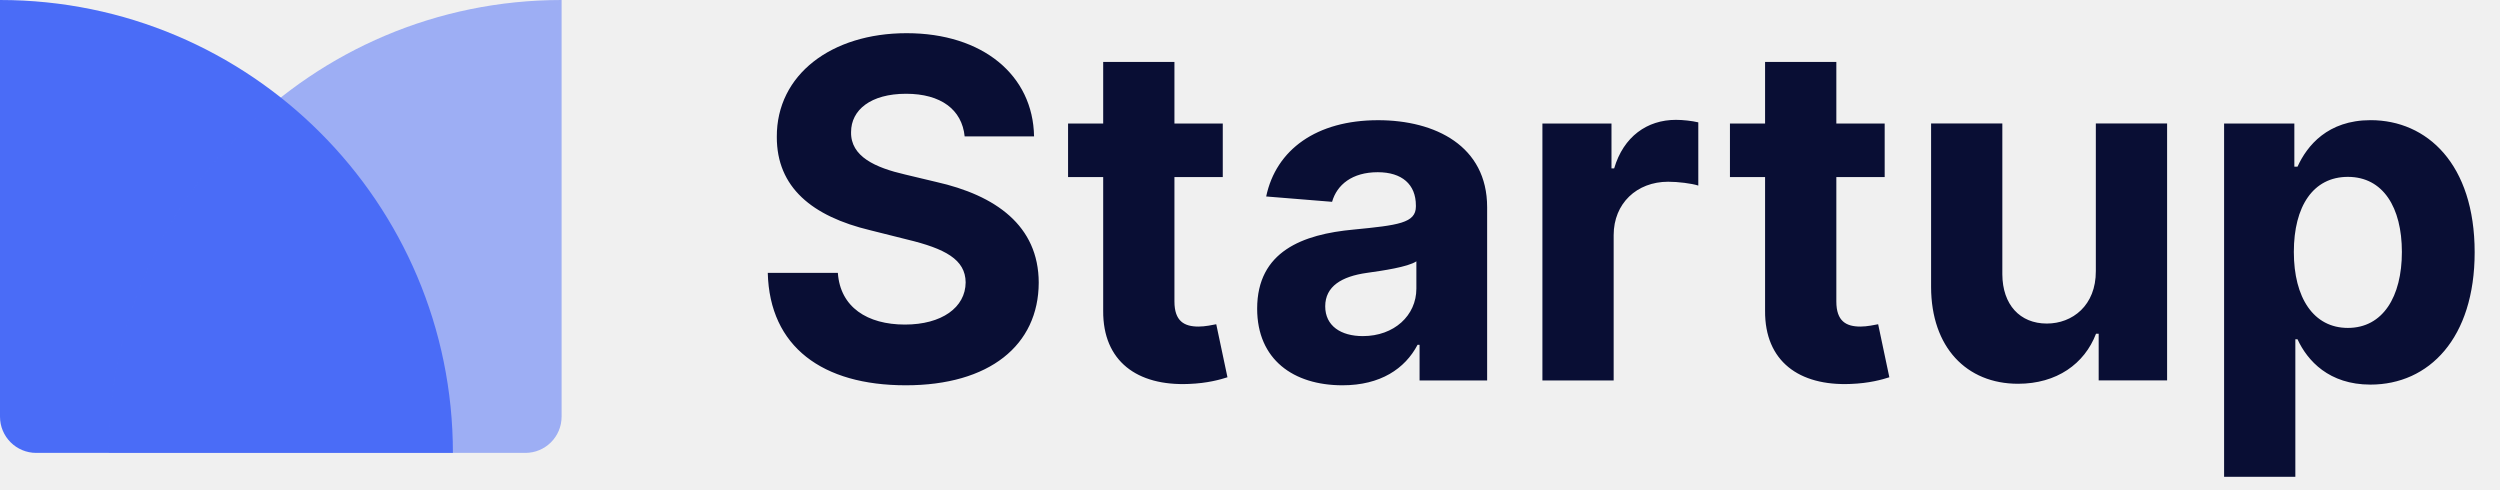
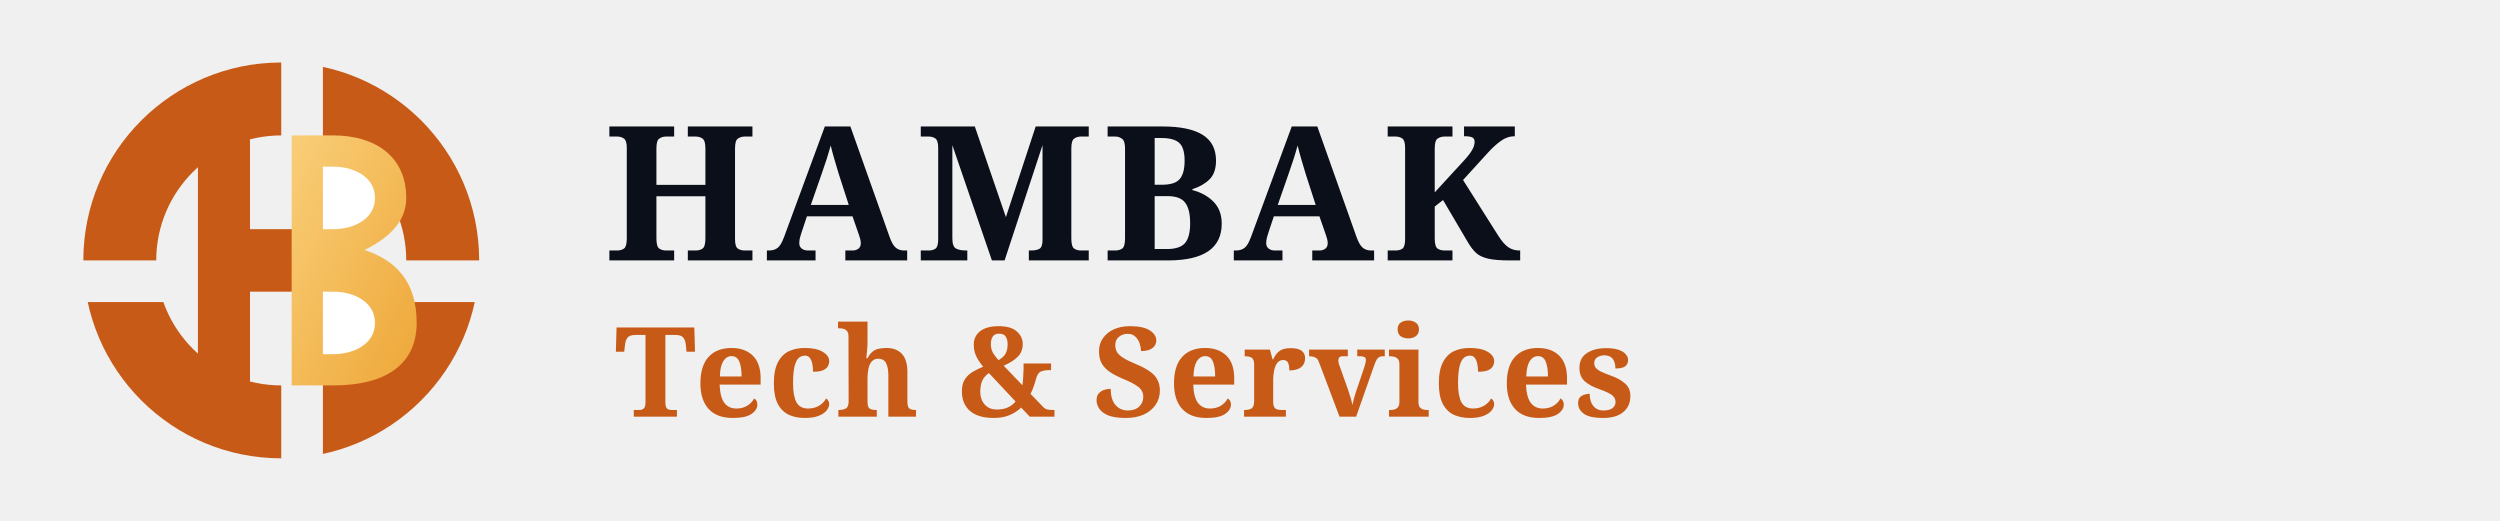
- <svg xmlns="http://www.w3.org/2000/svg" fill="none" height="27" viewBox="0 0 138 27" width="138">
-   <path d="m53.248 7.529h3.832c-.055-3.37-2.825-5.697-7.035-5.697-4.146 0-7.183 2.29-7.165 5.724-.009 2.788 1.957 4.386 5.152 5.152l2.059.517c2.059.498 3.204 1.089 3.213 2.364-.009 1.385-1.32 2.327-3.352 2.327-2.077 0-3.573-.96-3.702-2.853h-3.869c.102 4.09 3.028 6.205 7.617 6.205 4.616 0 7.331-2.207 7.34-5.669-.009-3.148-2.382-4.82-5.669-5.558l-1.699-.406c-1.643-.379-3.019-.988-2.991-2.345 0-1.219 1.08-2.114 3.038-2.114 1.911 0 3.084.868 3.232 2.354zm14.249-.711h-2.668v-3.398h-3.933v3.398h-1.939v2.955h1.939v7.386c-.018 2.779 1.874 4.155 4.727 4.035 1.016-.037 1.736-.24 2.133-.369l-.619-2.927c-.194.037-.609.129-.979.129-.785 0-1.329-.295-1.329-1.385v-6.869h2.668zm6.606 14.45c2.096 0 3.453-.914 4.146-2.234h.111v1.967h3.73v-9.565c0-3.379-2.862-4.801-6.02-4.801-3.398 0-5.632 1.625-6.177 4.21l3.638.295c.268-.942 1.108-1.634 2.521-1.634 1.339 0 2.105.674 2.105 1.837v.055c0 .914-.97 1.034-3.435 1.274-2.807.259-5.327 1.2-5.327 4.367 0 2.807 2.003 4.229 4.709 4.229zm1.126-2.715c-1.21 0-2.077-.563-2.077-1.643 0-1.108.914-1.653 2.299-1.847.859-.12 2.262-.323 2.733-.637v1.505c0 1.486-1.228 2.622-2.955 2.622zm9.912 2.447h3.933v-8.023c0-1.745 1.274-2.945 3.01-2.945.545 0 1.293.092 1.662.212v-3.49c-.351-.083-.84-.138-1.237-.138-1.588 0-2.89.923-3.407 2.678h-.148v-2.474h-3.813zm18.893-14.182h-2.668v-3.398h-3.934v3.398h-1.939v2.955h1.939v7.386c-.018 2.779 1.874 4.155 4.728 4.035 1.015-.037 1.735-.24 2.132-.369l-.618-2.927c-.194.037-.61.129-.979.129-.785 0-1.329-.295-1.329-1.385v-6.869h2.668zm11.656 8.143c.01 1.902-1.292 2.899-2.705 2.899-1.486 0-2.447-1.043-2.456-2.715v-8.328h-3.933v9.03c.009 3.315 1.948 5.337 4.801 5.337 2.133 0 3.666-1.099 4.303-2.761h.147v2.576h3.777v-14.182h-3.934zm7.08 11.357h3.933v-7.59h.12c.545 1.182 1.736 2.502 4.026 2.502 3.231 0 5.752-2.558 5.752-7.303 0-4.875-2.632-7.294-5.743-7.294-2.373 0-3.509 1.413-4.035 2.567h-.175v-2.382h-3.878zm3.85-12.409c0-2.53 1.071-4.146 2.982-4.146 1.948 0 2.982 1.69 2.982 4.146 0 2.474-1.052 4.192-2.982 4.192-1.893 0-2.982-1.662-2.982-4.192z" fill="#090e34" />
-   <g fill="#4a6cf7">
-     <path d="m0 0c13.807 0 25 11.193 25 25h-23c-1.105 0-2-.895-2-2z" />
-     <path d="m6 25c0-13.807 11.193-25 25-25v23c0 1.105-.895 2-2 2z" opacity=".5" />
+ <svg xmlns="http://www.w3.org/2000/svg" viewBox="0 0 240 50" width="240" height="50">
+   <defs>
+     <mask id="hambak-h-gaps-light">
+       <rect width="50" height="50" fill="#FFFFFF" />
+       <rect x="0" y="23" width="50" height="4" fill="#000000" />
+       <rect x="23" y="0" width="4" height="50" fill="#000000" />
+     </mask>
+     <linearGradient id="b-grad-h-light" x1="0%" y1="0%" x2="100%" y2="100%">
+       <stop offset="0%" stop-color="#F9CE78" />
+       <stop offset="100%" stop-color="#EEA738" />
+     </linearGradient>
+   </defs>
+   <g transform="translate(4, 2)">
+     <path d="M 23 4 A 19 19 0 1 0 23 42 A 19 19 0 1 0 23 4 Z M 23 11 A 12 12 0 1 1 23 35 A 12 12 0 1 1 23 11 Z" fill="#C85A17" fill-rule="evenodd" mask="url(#hambak-h-gaps-light)" />
+     <rect x="15" y="11" width="5" height="24" rx="0.5" fill="#C85A17" />
+     <rect x="20" y="20" width="5" height="6" fill="#C85A17" />
+     <path d="M 24 11          H 28          C 32 11, 35 13, 35 17          C 35 19.5, 33 21, 31 22          C 34 23, 36 25, 36 29          C 36 33, 33 35, 28 35          H 24          Z" fill="url(#b-grad-h-light)" />
+     <path d="M 27 14 H 28 C 30 14, 32 15, 32 17 C 32 19, 30 20, 28 20 H 27 Z" fill="#FFFFFF" />
+     <path d="M 27 26 H 28 C 30 26, 32 27, 32 29 C 32 31, 30 32, 28 32 H 27 Z" fill="#FFFFFF" />
  </g>
+   <text x="58" y="25" font-family="'Cooper Black', 'Rockwell Extra Bold', 'Clarendon', Georgia, serif" font-size="18" font-weight="900" letter-spacing="0.8" fill="#0B0F19">HAMBAK</text>
+   <text x="59" y="40" font-family="'Cooper Black', 'Rockwell', Georgia, serif" font-size="12" font-weight="700" letter-spacing="0.2" fill="#C85A17">Tech &amp; Services</text>
</svg>
